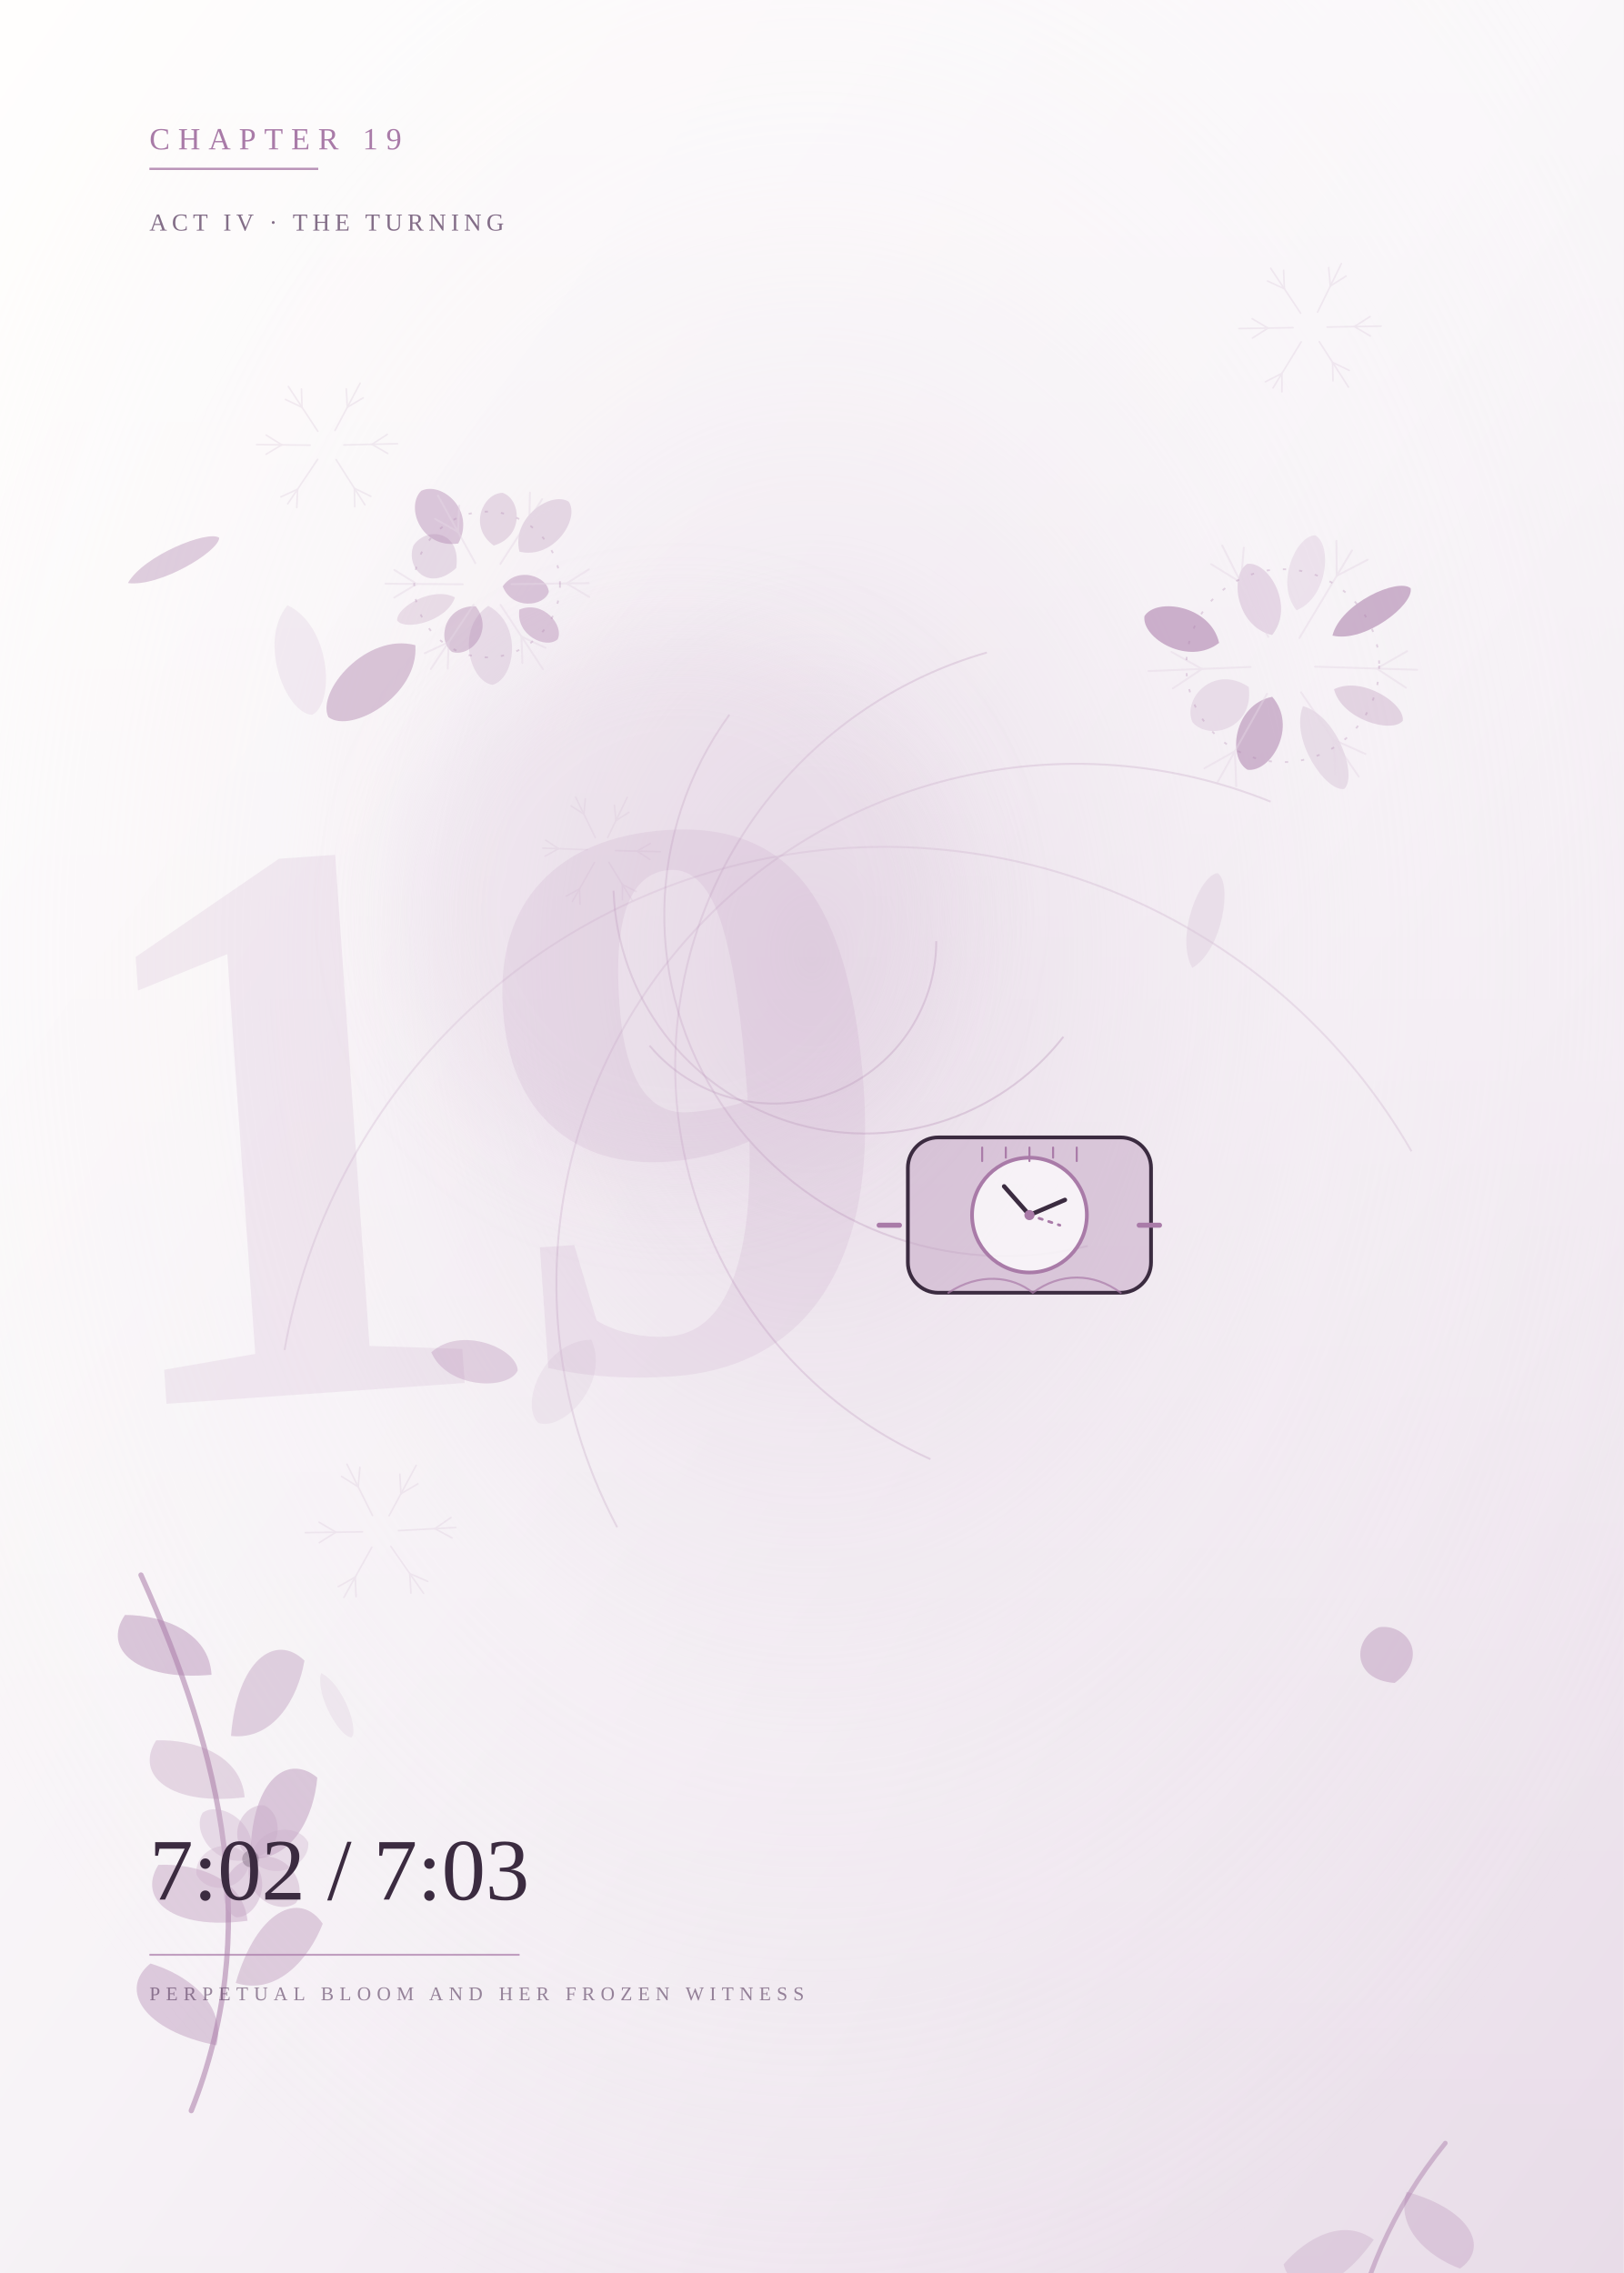
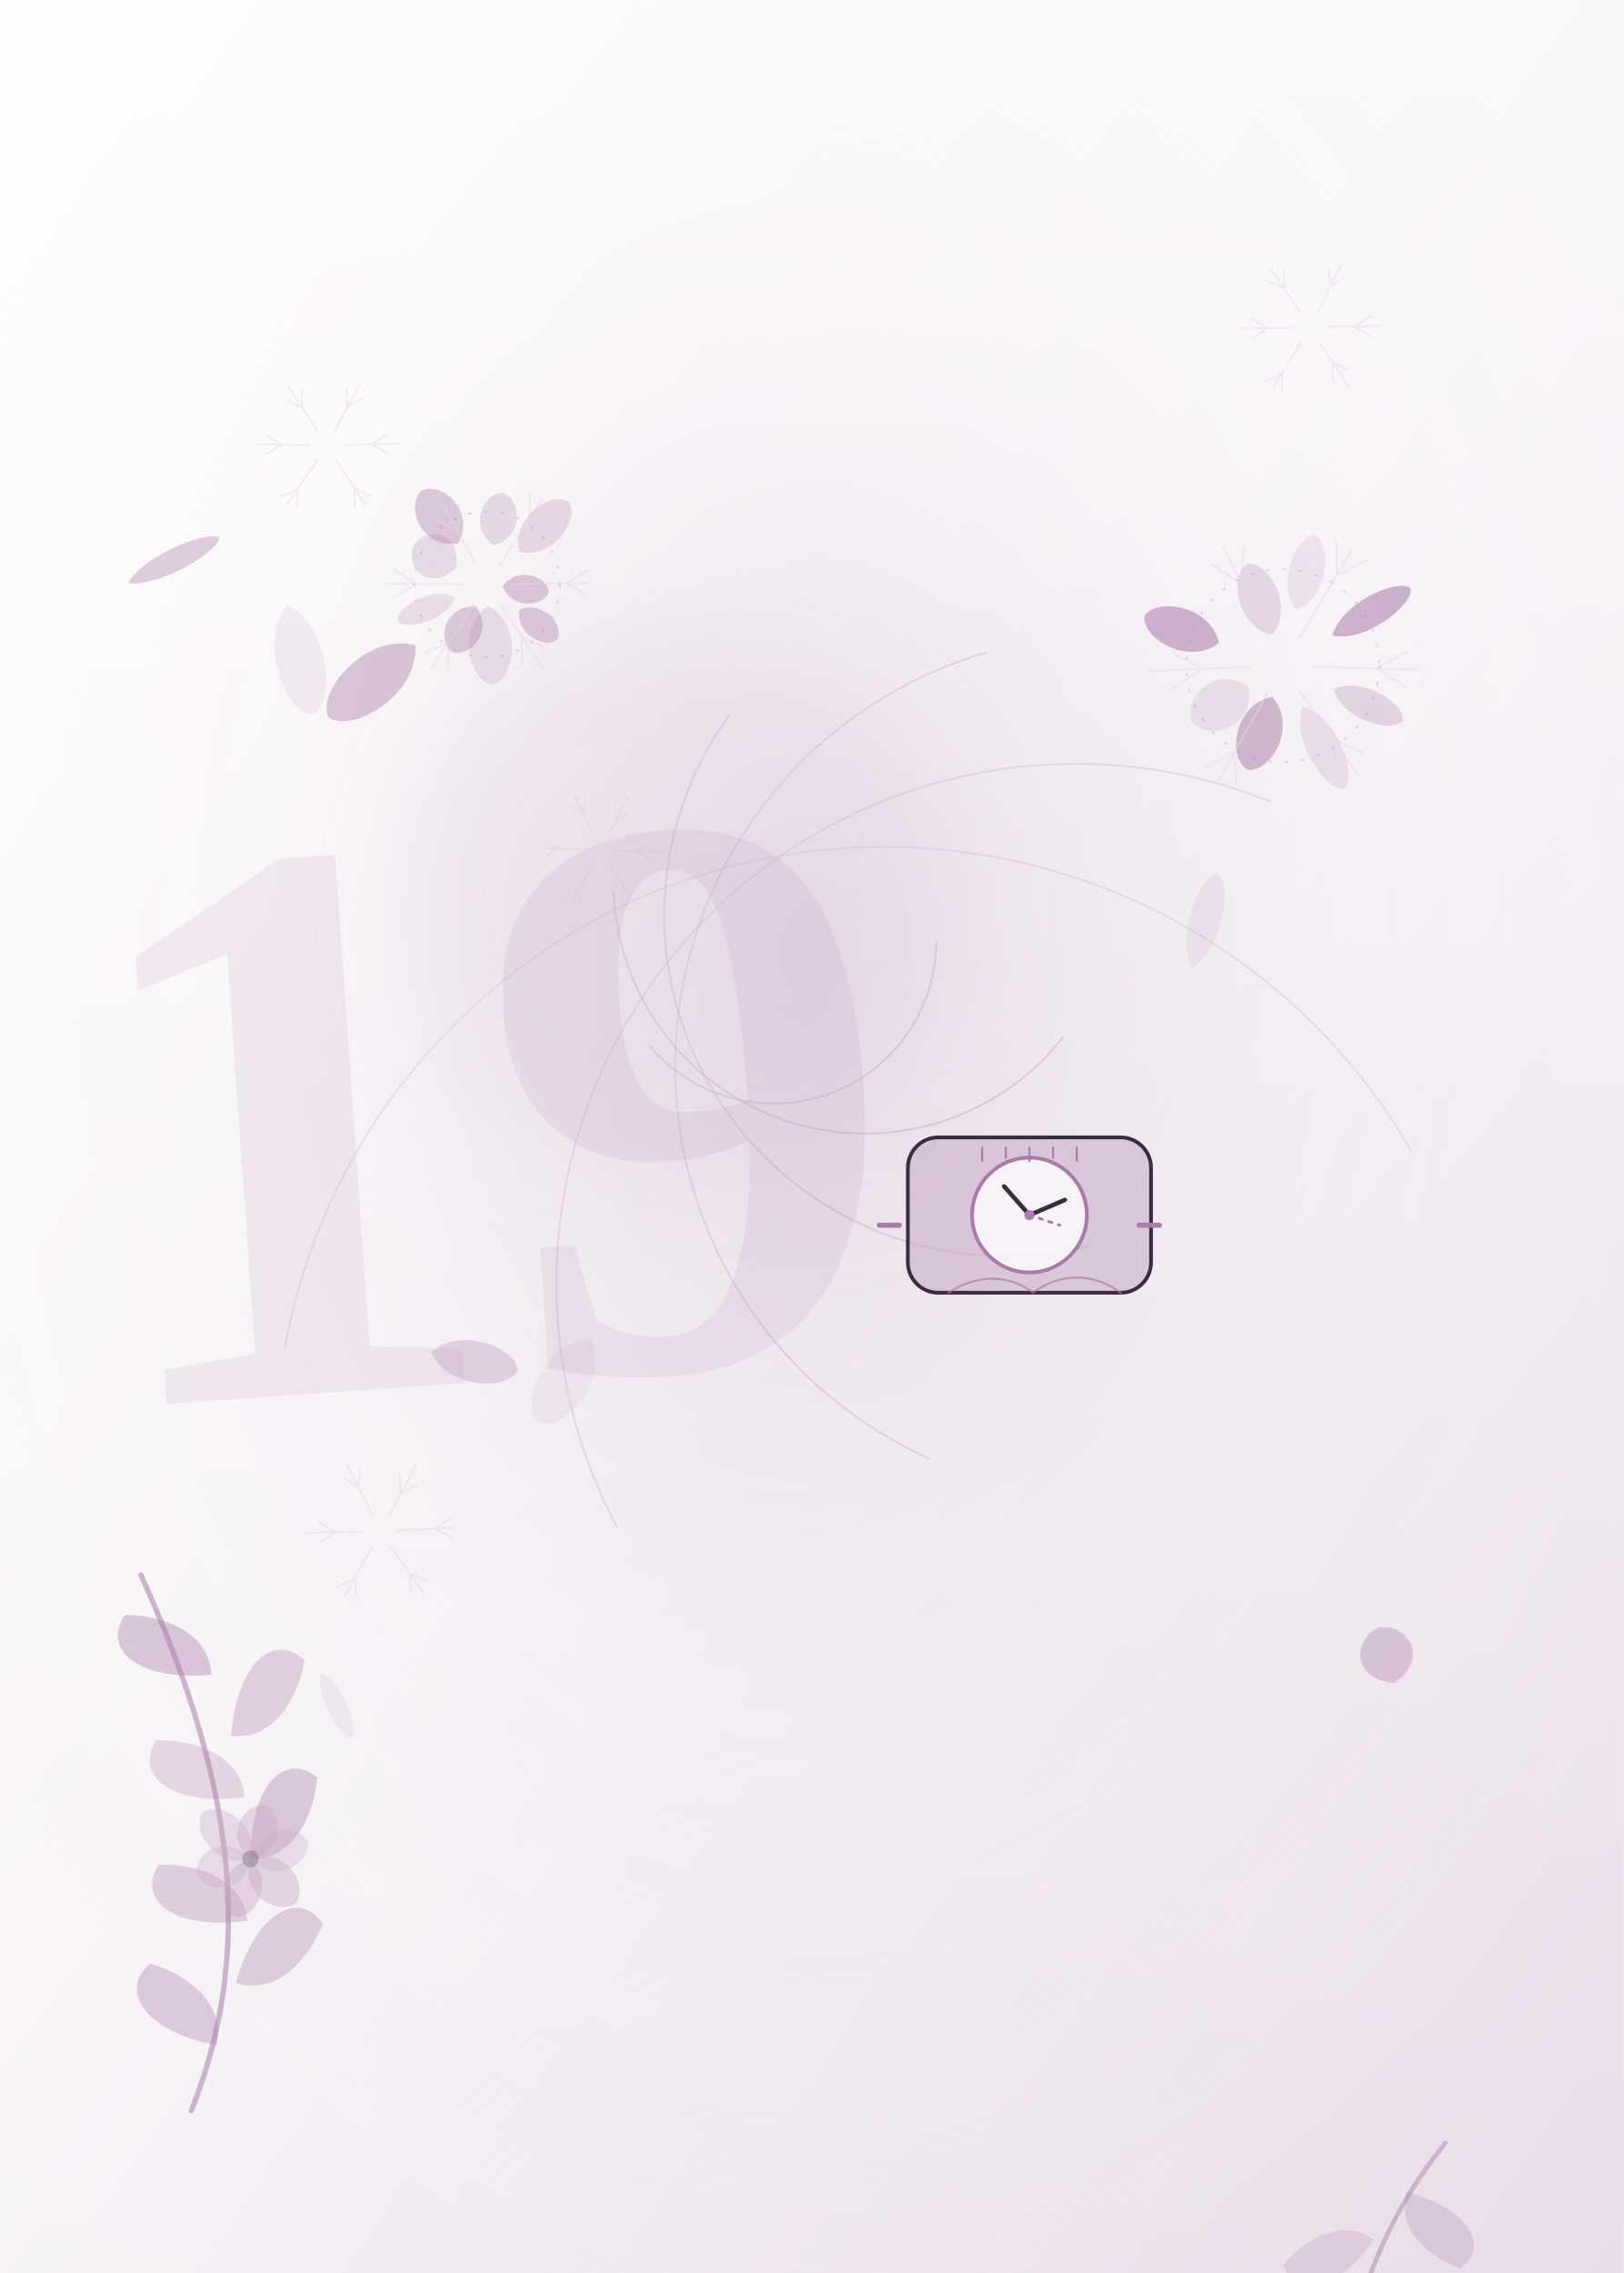
<svg xmlns="http://www.w3.org/2000/svg" viewBox="0 0 1000 1400" width="1000" height="1400" role="img" aria-labelledby="c19-title c19-desc">
  <defs>
    <linearGradient id="c19-bg" x1="0" y1="0" x2="1" y2="1">
      <stop offset="0" stop-color="#FFFDFB" />
      <stop offset="0.48" stop-color="rgb(246, 242, 246)" />
      <stop offset="1" stop-color="rgb(231, 218, 231)" />
    </linearGradient>
    <radialGradient id="c19-halo" cx="50%" cy="42%" r="62%">
      <stop offset="0" stop-color="rgb(212, 189, 212)" stop-opacity="0.7" />
      <stop offset="0.55" stop-color="rgb(238, 229, 238)" stop-opacity="0.24" />
      <stop offset="1" stop-color="rgb(246, 242, 246)" stop-opacity="0" />
    </radialGradient>
    <linearGradient id="c19-accent" x1="0" y1="0" x2="0.9" y2="1">
      <stop offset="0" stop-color="rgb(186, 149, 185)" />
      <stop offset="0.55" stop-color="#A97BA8" />
      <stop offset="1" stop-color="rgb(139, 101, 138)" />
    </linearGradient>
    <linearGradient id="c19-veil" x1="0" y1="0" x2="0" y2="1">
      <stop offset="0" stop-color="#FFFFFF" stop-opacity="0.88" />
      <stop offset="0.55" stop-color="#FFFFFF" stop-opacity="0.4" />
      <stop offset="1" stop-color="#FFFFFF" stop-opacity="0.08" />
    </linearGradient>
    <radialGradient id="c19-spot" cx="50%" cy="46%" r="52%">
      <stop offset="0" stop-color="rgb(231, 218, 231)" stop-opacity="0.58" />
      <stop offset="0.55" stop-color="rgb(243, 237, 243)" stop-opacity="0.16" />
      <stop offset="1" stop-color="rgb(85, 62, 84)" stop-opacity="0.24" />
    </radialGradient>
    <radialGradient id="c19-vignette" cx="50%" cy="48%" r="72%">
      <stop offset="0" stop-color="rgb(85, 62, 84)" stop-opacity="0" />
      <stop offset="0.66" stop-color="rgb(85, 62, 84)" stop-opacity="0" />
      <stop offset="1" stop-color="rgb(85, 62, 84)" stop-opacity="0.32" />
    </radialGradient>
    <filter id="c19-blur" x="-30%" y="-30%" width="160%" height="160%">
      <feGaussianBlur stdDeviation="26" />
    </filter>
    <filter id="c19-soft" x="-20%" y="-20%" width="140%" height="140%">
      <feGaussianBlur stdDeviation="4" />
    </filter>
    <filter id="c19-shadow" x="-30%" y="-30%" width="160%" height="160%">
      <feDropShadow dx="0" dy="10" stdDeviation="14" flood-color="rgb(76, 55, 76)" flood-opacity="0.22" />
    </filter>
  </defs>
  <rect width="1000" height="1400" fill="url(#c19-bg)" />
  <rect width="1000" height="1400" fill="url(#c19-halo)" />
  <rect width="1000" height="1400" fill="url(#c19-veil)" opacity="0.5" />
  <path d="M 576.6 579.72 A 100 100 0 0 1 400 644" fill="none" stroke="#A97BA8" stroke-width="1.2" opacity="0.3" />
  <path d="M 654.91 638.59 A 155 155 0 0 1 377.86 548.57" fill="none" stroke="#A97BA8" stroke-width="1.2" opacity="0.275" />
  <path d="M 669.89 767.43 A 210 210 0 0 1 449.2 440.24" fill="none" stroke="#A97BA8" stroke-width="1.2" opacity="0.25" />
  <path d="M 573.04 898.73 A 265 265 0 0 1 607.79 401.91" fill="none" stroke="#A97BA8" stroke-width="1.2" opacity="0.225" />
  <path d="M 380.13 940.7 A 320 320 0 0 1 782.54 493.77" fill="none" stroke="#A97BA8" stroke-width="1.2" opacity="0.2" />
  <path d="M 175.24 831.5 A 375 375 0 0 1 869.3 709.12" fill="none" stroke="#A97BA8" stroke-width="1.2" opacity="0.175" />
  <circle cx="420" cy="560" r="170" fill="rgb(225, 209, 225)" opacity="0.3" filter="url(#c19-blur)" />
  <g>
    <g>
      <path d="M0 0 C -23.47 -10.63 -15.83 -38.45 0 -40.9 C 15.83 -38.45 23.47 -10.63 0 0 Z" transform="translate(769.04 423.1) rotate(237.99)" fill="rgb(216, 196, 216)" opacity="0.459" stroke="none" stroke-width="1.2" />
      <path d="M0 0 C -20.03 -12.7 -13.51 -45.91 0 -48.84 C 13.51 -45.91 20.03 -12.7 0 0 Z" transform="translate(750.8 395.97) rotate(289.69)" fill="#A97BA8" opacity="0.557" stroke="none" stroke-width="1.2" />
      <path d="M0 0 C -19.29 -12.07 -13.01 -43.65 0 -46.44 C 13.01 -43.65 19.29 -12.07 0 0 Z" transform="translate(783.45 391.15) rotate(340.84)" fill="rgb(191, 156, 190)" opacity="0.33" stroke="none" stroke-width="1.2" />
      <path d="M0 0 C -17 -12.37 -11.46 -44.71 0 -47.57 C 11.46 -44.71 17 -12.37 0 0 Z" transform="translate(798.5 375.88) rotate(373.99)" fill="rgb(216, 196, 216)" opacity="0.368" stroke="none" stroke-width="1.2" />
      <path d="M0 0 C -14.41 -14.64 -9.72 -52.92 0 -56.3 C 9.72 -52.92 14.41 -14.64 0 0 Z" transform="translate(820.6 391.47) rotate(418.81)" fill="#A97BA8" opacity="0.551" stroke="none" stroke-width="1.2" />
      <path d="M0 0 C -15.02 -12.11 -10.13 -43.77 0 -46.57 C 10.13 -43.77 15.02 -12.11 0 0 Z" transform="translate(821.58 424.53) rotate(474.71)" fill="rgb(191, 156, 190)" opacity="0.367" stroke="none" stroke-width="1.2" />
      <path d="M0 0 C -16.42 -14.82 -11.07 -53.59 0 -57.01 C 11.07 -53.59 16.42 -14.82 0 0 Z" transform="translate(802.43 434.92) rotate(513.49)" fill="rgb(216, 196, 216)" opacity="0.481" stroke="none" stroke-width="1.2" />
      <path d="M0 0 C -21.1 -12.34 -14.23 -44.61 0 -47.45 C 14.23 -44.61 21.1 -12.34 0 0 Z" transform="translate(783.51 429.16) rotate(558.7)" fill="#A97BA8" opacity="0.504" stroke="none" stroke-width="1.2" />
      <g stroke="rgb(229, 215, 229)" stroke-width="1.2" opacity="0.451" stroke-linecap="round">
        <line x1="809.86" y1="410.61" x2="872.76" y2="412.54" />
        <line x1="847.87" y1="411.78" x2="866.56" y2="401.1" />
        <line x1="847.87" y1="411.78" x2="865.87" y2="423.59" />
        <line x1="801.23" y1="426.39" x2="836.8" y2="478.31" />
        <line x1="821.24" y1="455.6" x2="840.9" y2="464.38" />
        <line x1="821.24" y1="455.6" x2="822.34" y2="477.1" />
        <line x1="780.3" y1="427.34" x2="749.58" y2="482.26" />
        <line x1="760.52" y1="462.7" x2="761.38" y2="484.22" />
        <line x1="760.52" y1="462.7" x2="741.74" y2="473.23" />
        <line x1="770.14" y1="410.8" x2="707.27" y2="413.33" />
        <line x1="740.24" y1="412.01" x2="722.35" y2="423.99" />
        <line x1="740.24" y1="412.01" x2="721.44" y2="401.5" />
        <line x1="781.06" y1="392.25" x2="752.75" y2="336.05" />
        <line x1="764.22" y1="358.82" x2="745.91" y2="347.49" />
        <line x1="764.22" y1="358.82" x2="766.01" y2="337.36" />
        <line x1="800.23" y1="392.97" x2="832.64" y2="339.02" />
        <line x1="823.24" y1="354.67" x2="823.04" y2="333.14" />
        <line x1="823.24" y1="354.67" x2="842.34" y2="344.73" />
      </g>
      <circle cx="790" cy="410" r="59.4" fill="none" stroke="#A97BA8" stroke-width="1.1" opacity="0.287" stroke-dasharray="2 8" />
    </g>
    <g>
      <path d="M0 0 C -21.73 -7.73 -14.66 -27.96 0 -29.75 C 14.66 -27.96 21.73 -7.73 0 0 Z" transform="translate(280.95 349.86) rotate(298.04)" fill="rgb(216, 196, 216)" opacity="0.58" stroke="none" stroke-width="1.2" />
      <path d="M0 0 C -20.65 -10.32 -13.93 -37.3 0 -39.68 C 13.93 -37.3 20.65 -10.32 0 0 Z" transform="translate(282.24 334.76) rotate(324.87)" fill="#A97BA8" opacity="0.383" stroke="none" stroke-width="1.2" />
      <path d="M0 0 C -17.71 -8.56 -11.94 -30.94 0 -32.91 C 11.94 -30.94 17.71 -8.56 0 0 Z" transform="translate(304.08 336.01) rotate(369.64)" fill="rgb(191, 156, 190)" opacity="0.334" stroke="none" stroke-width="1.2" />
      <path d="M0 0 C -18.5 -11.24 -12.48 -40.63 0 -43.23 C 12.48 -40.63 18.5 -11.24 0 0 Z" transform="translate(319.92 339.8) rotate(404.6)" fill="rgb(216, 196, 216)" opacity="0.603" stroke="none" stroke-width="1.2" />
      <path d="M0 0 C -13.9 -7.43 -9.37 -26.88 0 -28.59 C 9.37 -26.88 13.9 -7.43 0 0 Z" transform="translate(309.61 361.16) rotate(456.9)" fill="#A97BA8" opacity="0.386" stroke="none" stroke-width="1.2" />
      <path d="M0 0 C -13.88 -7.75 -9.36 -28.03 0 -29.82 C 9.36 -28.03 13.88 -7.75 0 0 Z" transform="translate(319.86 375.48) rotate(487.93)" fill="rgb(191, 156, 190)" opacity="0.52" stroke="none" stroke-width="1.2" />
      <path d="M0 0 C -20.94 -12.67 -14.12 -45.8 0 -48.72 C 14.12 -45.8 20.94 -12.67 0 0 Z" transform="translate(300.7 373.16) rotate(536.94)" fill="rgb(216, 196, 216)" opacity="0.5" stroke="none" stroke-width="1.2" />
      <path d="M0 0 C -17.44 -8.23 -11.76 -29.76 0 -31.66 C 11.76 -29.76 17.44 -8.23 0 0 Z" transform="translate(293 373.43) rotate(567.54)" fill="#A97BA8" opacity="0.382" stroke="none" stroke-width="1.2" />
      <path d="M0 0 C -11.77 -9.97 -7.94 -36.03 0 -38.33 C 7.94 -36.03 11.77 -9.97 0 0 Z" transform="translate(280.2 367.96) rotate(608.11)" fill="rgb(191, 156, 190)" opacity="0.289" stroke="none" stroke-width="1.2" />
      <g stroke="rgb(229, 215, 229)" stroke-width="1.2" opacity="0.451" stroke-linecap="round">
        <line x1="315.01" y1="359.8" x2="362.55" y2="359.18" />
        <line x1="348.89" y1="359.36" x2="362.65" y2="350.68" />
        <line x1="348.89" y1="359.36" x2="362.87" y2="367.68" />
        <line x1="308.26" y1="372.53" x2="334.44" y2="412.23" />
        <line x1="321.16" y1="392.1" x2="335.9" y2="399" />
        <line x1="321.16" y1="392.1" x2="321.7" y2="408.36" />
        <line x1="291.68" y1="372.5" x2="265.32" y2="412.07" />
        <line x1="276.35" y1="395.51" x2="275.74" y2="411.76" />
        <line x1="276.35" y1="395.51" x2="261.59" y2="402.34" />
        <line x1="284.99" y1="359.88" x2="237.44" y2="359.52" />
        <line x1="256.7" y1="359.67" x2="242.77" y2="368.06" />
        <line x1="256.7" y1="359.67" x2="242.9" y2="351.06" />
        <line x1="292.73" y1="346.86" x2="269.71" y2="305.26" />
        <line x1="282.08" y1="327.61" x2="267.92" y2="319.59" />
        <line x1="282.08" y1="327.61" x2="282.8" y2="311.36" />
        <line x1="308.14" y1="347.38" x2="333.91" y2="307.43" />
        <line x1="326" y1="319.69" x2="326.37" y2="303.43" />
        <line x1="326" y1="319.69" x2="340.66" y2="312.64" />
      </g>
      <circle cx="300" cy="360" r="44.88" fill="none" stroke="#A97BA8" stroke-width="1.1" opacity="0.287" stroke-dasharray="2 8" />
    </g>
    <path d="M0 0 C -25.59 -9.27 -17.26 -33.51 0 -35.65 C 17.26 -33.51 25.59 -9.27 0 0 Z" transform="translate(858.93 1036.58) rotate(344.23)" fill="#A97BA8" opacity="0.344" stroke="none" stroke-width="1.2" />
    <path d="M0 0 C -15.39 -15.72 -10.38 -56.85 0 -60.48 C 10.38 -56.85 15.39 -15.72 0 0 Z" transform="translate(734.27 596.17) rotate(15.01)" fill="rgb(216, 196, 216)" opacity="0.349" stroke="none" stroke-width="1.2" />
    <path d="M0 0 C -25.33 -18.07 -17.08 -65.34 0 -69.51 C 17.08 -65.34 25.33 -18.07 0 0 Z" transform="translate(255.8 397.39) rotate(230.39)" fill="#A97BA8" opacity="0.412" stroke="none" stroke-width="1.2" />
    <path d="M0 0 C -9.33 -11.4 -6.29 -41.23 0 -43.86 C 6.29 -41.23 9.33 -11.4 0 0 Z" transform="translate(197.71 1030.5) rotate(154.53)" fill="rgb(216, 196, 216)" opacity="0.278" stroke="none" stroke-width="1.2" />
    <path d="M0 0 C -19.98 -14.14 -13.47 -51.12 0 -54.38 C 13.47 -51.12 19.98 -14.14 0 0 Z" transform="translate(265.63 832.95) rotate(101.89)" fill="#A97BA8" opacity="0.281" stroke="none" stroke-width="1.2" />
    <path d="M0 0 C -24.12 -15.81 -16.27 -57.16 0 -60.81 C 16.27 -57.16 24.12 -15.81 0 0 Z" transform="translate(364.22 825.17) rotate(212.69)" fill="rgb(216, 196, 216)" opacity="0.258" stroke="none" stroke-width="1.2" />
    <path d="M0 0 C -11.03 -16.31 -7.44 -58.98 0 -62.74 C 7.44 -58.98 11.03 -16.31 0 0 Z" transform="translate(78.79 359.11) rotate(63.63)" fill="#A97BA8" opacity="0.357" stroke="none" stroke-width="1.2" />
    <path d="M0 0 C -23.15 -17.99 -15.62 -65.05 0 -69.21 C 15.62 -65.05 23.15 -17.99 0 0 Z" transform="translate(177.03 372.78) rotate(167.24)" fill="rgb(216, 196, 216)" opacity="0.265" stroke="none" stroke-width="1.2" />
    <g stroke="rgb(216, 196, 216)" stroke-width="1" opacity="0.3" stroke-linecap="round">
      <line x1="211.82" y1="274.07" x2="244.79" y2="273.29" />
      <line x1="229.05" y1="273.67" x2="238.52" y2="267.54" />
      <line x1="229.05" y1="273.67" x2="238.8" y2="279.33" />
      <line x1="207.01" y1="283.1" x2="224.73" y2="310.91" />
      <line x1="218.27" y1="300.77" x2="228.41" y2="305.71" />
      <line x1="218.27" y1="300.77" x2="218.46" y2="312.05" />
      <line x1="195.61" y1="282.96" x2="177.21" y2="310.32" />
      <line x1="183.26" y1="301.33" x2="182.78" y2="312.6" />
      <line x1="183.26" y1="301.33" x2="173" y2="306.02" />
      <line x1="191" y1="274.2" x2="158.03" y2="273.83" />
      <line x1="173.53" y1="274.01" x2="163.85" y2="279.79" />
      <line x1="173.53" y1="274.01" x2="163.98" y2="268" />
      <line x1="195.7" y1="265.62" x2="177.6" y2="238.06" />
      <line x1="186" y1="250.86" x2="175.8" y2="246.05" />
      <line x1="186" y1="250.86" x2="185.65" y2="239.58" />
      <line x1="206.31" y1="265.13" x2="221.79" y2="236.02" />
      <line x1="213.93" y1="250.79" x2="213.25" y2="239.53" />
      <line x1="213.93" y1="250.79" x2="223.66" y2="245.07" />
    </g>
    <g stroke="rgb(216, 196, 216)" stroke-width="1" opacity="0.3" stroke-linecap="round">
      <line x1="245.46" y1="942.75" x2="280.65" y2="940.83" />
      <line x1="267.82" y1="941.53" x2="277.74" y2="934.68" />
      <line x1="267.82" y1="941.53" x2="278.42" y2="947.26" />
      <line x1="240.71" y1="952.48" x2="260.87" y2="981.39" />
      <line x1="252.36" y1="969.19" x2="263.41" y2="974.02" />
      <line x1="252.36" y1="969.19" x2="253.07" y2="981.23" />
      <line x1="228.94" y1="953.08" x2="211.81" y2="983.89" />
      <line x1="218.77" y1="971.37" x2="219.28" y2="983.42" />
      <line x1="218.77" y1="971.37" x2="208.27" y2="977.29" />
      <line x1="223.22" y1="943.5" x2="187.97" y2="943.98" />
      <line x1="206.84" y1="943.72" x2="196.65" y2="950.16" />
      <line x1="206.84" y1="943.72" x2="196.48" y2="937.56" />
      <line x1="229.38" y1="933.39" x2="213.66" y2="901.85" />
      <line x1="220.6" y1="915.77" x2="210.37" y2="909.38" />
      <line x1="220.6" y1="915.77" x2="221.65" y2="903.76" />
      <line x1="239.62" y1="933.56" x2="256.33" y2="902.53" />
      <line x1="246.91" y1="920.02" x2="246.24" y2="907.99" />
      <line x1="246.91" y1="920.02" x2="257.33" y2="913.96" />
    </g>
    <g stroke="rgb(216, 196, 216)" stroke-width="1" opacity="0.3" stroke-linecap="round">
      <line x1="817.32" y1="201.44" x2="850.55" y2="200.87" />
      <line x1="834.09" y1="201.15" x2="843.67" y2="195.04" />
      <line x1="834.09" y1="201.15" x2="843.88" y2="206.93" />
      <line x1="812.5" y1="210.46" x2="830.47" y2="238.42" />
      <line x1="820.69" y1="223.2" x2="830.93" y2="228.14" />
      <line x1="820.69" y1="223.2" x2="820.93" y2="234.56" />
      <line x1="801.35" y1="210.58" x2="784.01" y2="238.94" />
      <line x1="789.49" y1="229.97" x2="789.5" y2="241.34" />
      <line x1="789.49" y1="229.97" x2="779.36" y2="235.14" />
      <line x1="796.33" y1="201.81" x2="763.1" y2="202.39" />
      <line x1="780.94" y1="202.08" x2="771.35" y2="208.19" />
      <line x1="780.94" y1="202.08" x2="771.15" y2="196.31" />
      <line x1="801" y1="192.9" x2="782.56" y2="165.24" />
      <line x1="790.98" y1="177.87" x2="780.66" y2="173.11" />
      <line x1="790.98" y1="177.87" x2="790.55" y2="166.51" />
      <line x1="811.45" y1="192.21" x2="826.1" y2="162.37" />
      <line x1="819.34" y1="176.15" x2="818.27" y2="164.83" />
      <line x1="819.34" y1="176.15" x2="828.94" y2="170.07" />
    </g>
    <g stroke="rgb(216, 196, 216)" stroke-width="1" opacity="0.3" stroke-linecap="round">
      <line x1="379.13" y1="523.9" x2="406.66" y2="524.58" />
      <line x1="392.32" y1="524.23" x2="400.47" y2="519.5" />
      <line x1="392.32" y1="524.23" x2="400.23" y2="529.35" />
      <line x1="374.97" y1="531.11" x2="389.34" y2="554.61" />
      <line x1="383.34" y1="544.79" x2="391.73" y2="549.07" />
      <line x1="383.34" y1="544.79" x2="383.32" y2="554.21" />
      <line x1="366.13" y1="531.25" x2="352.51" y2="555.19" />
      <line x1="356.91" y1="547.45" x2="357.22" y2="556.87" />
      <line x1="356.91" y1="547.45" x2="348.66" y2="552" />
      <line x1="361.74" y1="523.37" x2="334.21" y2="522.37" />
      <line x1="343.95" y1="522.72" x2="335.74" y2="527.35" />
      <line x1="343.95" y1="522.72" x2="336.1" y2="517.51" />
      <line x1="366.62" y1="515.87" x2="354.57" y2="491.1" />
      <line x1="359.6" y1="501.44" x2="351.65" y2="496.37" />
      <line x1="359.6" y1="501.44" x2="360.51" y2="492.06" />
      <line x1="374.24" y1="515.87" x2="386.29" y2="491.1" />
      <line x1="379.33" y1="505.41" x2="378.42" y2="496.03" />
      <line x1="379.33" y1="505.41" x2="387.28" y2="500.34" />
    </g>
    <g transform="translate(117.8 1300) rotate(-1.86)">
      <path d="M 0 0 C 47.25 -108 27 -216 -20.25 -330.75" fill="none" stroke="#A97BA8" stroke-width="3.24" opacity="0.55" stroke-linecap="round" />
      <path d="M0 0 C -29.7 -35.64 -25.25 -64.8 0 -64.8 C 13.37 -45.36 20.79 -16.2 0 0 Z" transform="translate(16.87 -39.69) rotate(-37.07)" fill="#A97BA8" opacity="0.348" />
      <path d="M0 0 C -29.7 -35.64 -25.25 -64.8 0 -64.8 C 13.37 -45.36 20.79 -16.2 0 0 Z" transform="translate(29.93 -77.73) rotate(57.62)" fill="#A97BA8" opacity="0.33" />
      <path d="M0 0 C -29.7 -35.64 -25.25 -64.8 0 -64.8 C 13.37 -45.36 20.79 -16.2 0 0 Z" transform="translate(38.42 -115.76) rotate(-56.03)" fill="#A97BA8" opacity="0.318" />
      <path d="M0 0 C -29.7 -35.64 -25.25 -64.8 0 -64.8 C 13.37 -45.36 20.79 -16.2 0 0 Z" transform="translate(41.51 -153.8) rotate(41.25)" fill="#A97BA8" opacity="0.373" />
      <g>
        <path d="M0 0 C -20.07 -9.01 -13.54 -32.58 0 -34.66 C 13.54 -32.58 20.07 -9.01 0 0 Z" transform="translate(41.51 -153.8) rotate(255.92)" fill="rgb(199, 169, 198)" opacity="0.331" stroke="none" stroke-width="1.2" />
        <path d="M0 0 C -19.64 -10.64 -13.25 -38.48 0 -40.94 C 13.25 -38.48 19.64 -10.64 0 0 Z" transform="translate(41.51 -153.8) rotate(315.92)" fill="rgb(199, 169, 198)" opacity="0.352" stroke="none" stroke-width="1.2" />
        <path d="M0 0 C -19.36 -8.84 -13.06 -31.97 0 -34.01 C 13.06 -31.97 19.36 -8.84 0 0 Z" transform="translate(41.51 -153.8) rotate(375.92)" fill="rgb(199, 169, 198)" opacity="0.424" stroke="none" stroke-width="1.2" />
        <path d="M0 0 C -19.54 -9.6 -13.18 -34.72 0 -36.94 C 13.18 -34.72 19.54 -9.6 0 0 Z" transform="translate(41.51 -153.8) rotate(435.92)" fill="rgb(199, 169, 198)" opacity="0.313" stroke="none" stroke-width="1.2" />
        <path d="M0 0 C -20.57 -10.14 -13.87 -36.65 0 -38.99 C 13.87 -36.65 20.57 -10.14 0 0 Z" transform="translate(41.51 -153.8) rotate(495.92)" fill="rgb(199, 169, 198)" opacity="0.434" stroke="none" stroke-width="1.2" />
        <path d="M0 0 C -18.09 -9.64 -12.2 -34.85 0 -37.07 C 12.2 -34.85 18.09 -9.64 0 0 Z" transform="translate(41.51 -153.8) rotate(555.92)" fill="rgb(199, 169, 198)" opacity="0.441" stroke="none" stroke-width="1.2" />
        <circle cx="41.51" cy="-153.8" r="5.13" fill="#3B2B40" opacity="0.25" />
      </g>
      <path d="M0 0 C -29.7 -35.64 -25.25 -64.8 0 -64.8 C 13.37 -45.36 20.79 -16.2 0 0 Z" transform="translate(39.13 -191.84) rotate(-55.39)" fill="#A97BA8" opacity="0.26" />
      <path d="M0 0 C -29.7 -35.64 -25.25 -64.8 0 -64.8 C 13.37 -45.36 20.79 -16.2 0 0 Z" transform="translate(31.94 -229.87) rotate(46.15)" fill="#A97BA8" opacity="0.309" />
      <path d="M0 0 C -29.7 -35.64 -25.25 -64.8 0 -64.8 C 13.37 -45.36 20.79 -16.2 0 0 Z" transform="translate(21.18 -267.91) rotate(-53.48)" fill="#A97BA8" opacity="0.395" />
    </g>
    <g transform="translate(890.11 1320) rotate(195.46)">
      <path d="M 0 0 C 42 -96 24 -192 -18 -294" fill="none" stroke="#A97BA8" stroke-width="2.88" opacity="0.45" stroke-linecap="round" />
      <path d="M0 0 C -26.4 -31.68 -22.44 -57.6 0 -57.6 C 11.88 -40.32 18.48 -14.4 0 0 Z" transform="translate(15 -35.28) rotate(-50.28)" fill="#A97BA8" opacity="0.249" />
      <path d="M0 0 C -26.4 -31.68 -22.44 -57.6 0 -57.6 C 11.88 -40.32 18.48 -14.4 0 0 Z" transform="translate(26.61 -69.09) rotate(59.22)" fill="#A97BA8" opacity="0.204" />
      <path d="M0 0 C -26.4 -31.68 -22.44 -57.6 0 -57.6 C 11.88 -40.32 18.48 -14.4 0 0 Z" transform="translate(34.15 -102.9) rotate(-41.52)" fill="#A97BA8" opacity="0.286" />
      <path d="M0 0 C -26.4 -31.68 -22.44 -57.6 0 -57.6 C 11.88 -40.32 18.48 -14.4 0 0 Z" transform="translate(36.89 -136.71) rotate(54.16)" fill="#A97BA8" opacity="0.268" />
      <g>
        <path d="M0 0 C -17.38 -8.25 -11.72 -29.82 0 -31.73 C 11.72 -29.82 17.38 -8.25 0 0 Z" transform="translate(36.89 -136.71) rotate(124.48)" fill="rgb(199, 169, 198)" opacity="0.378" stroke="none" stroke-width="1.2" />
        <path d="M0 0 C -17.57 -7.83 -11.85 -28.3 0 -30.1 C 11.85 -28.3 17.57 -7.83 0 0 Z" transform="translate(36.89 -136.71) rotate(184.48)" fill="rgb(199, 169, 198)" opacity="0.291" stroke="none" stroke-width="1.2" />
        <path d="M0 0 C -17.5 -9.46 -11.8 -34.2 0 -36.38 C 11.8 -34.2 17.5 -9.46 0 0 Z" transform="translate(36.89 -136.71) rotate(244.48)" fill="rgb(199, 169, 198)" opacity="0.28" stroke="none" stroke-width="1.2" />
        <path d="M0 0 C -16.22 -8.63 -10.94 -31.19 0 -33.18 C 10.94 -31.19 16.22 -8.63 0 0 Z" transform="translate(36.89 -136.71) rotate(304.48)" fill="rgb(199, 169, 198)" opacity="0.305" stroke="none" stroke-width="1.2" />
        <path d="M0 0 C -15.75 -8.44 -10.62 -30.5 0 -32.44 C 10.62 -30.5 15.75 -8.44 0 0 Z" transform="translate(36.89 -136.71) rotate(364.48)" fill="rgb(199, 169, 198)" opacity="0.372" stroke="none" stroke-width="1.2" />
        <path d="M0 0 C -17.98 -8.79 -12.13 -31.76 0 -33.79 C 12.13 -31.76 17.98 -8.79 0 0 Z" transform="translate(36.89 -136.71) rotate(424.48)" fill="rgb(199, 169, 198)" opacity="0.412" stroke="none" stroke-width="1.2" />
        <circle cx="36.89" cy="-136.71" r="4.56" fill="#3B2B40" opacity="0.25" />
      </g>
      <path d="M0 0 C -26.4 -31.68 -22.44 -57.6 0 -57.6 C 11.88 -40.32 18.48 -14.4 0 0 Z" transform="translate(34.78 -170.52) rotate(-53.03)" fill="#A97BA8" opacity="0.275" />
      <path d="M0 0 C -26.4 -31.68 -22.44 -57.6 0 -57.6 C 11.88 -40.32 18.48 -14.4 0 0 Z" transform="translate(28.39 -204.33) rotate(43.4)" fill="#A97BA8" opacity="0.28" />
      <path d="M0 0 C -26.4 -31.68 -22.44 -57.6 0 -57.6 C 11.88 -40.32 18.48 -14.4 0 0 Z" transform="translate(18.83 -238.14) rotate(-49.46)" fill="#A97BA8" opacity="0.337" />
    </g>
  </g>
  <text x="312" y="850" font-family="Georgia, 'Times New Roman', serif" font-size="500" font-weight="700" fill="#A97BA8" fill-opacity="0.12" text-anchor="middle" transform="rotate(-4 312 850)">19</text>
  <g transform="translate(634 738) scale(1.04)">
    <g stroke="#3B2B40" stroke-width="2.2" fill="none" stroke-linecap="round">
      <rect x="-72" y="-36" width="144" height="92" rx="18" fill="rgb(199, 169, 198)" fill-opacity="0.55" />
      <circle cx="0" cy="10" r="34" fill="#FFFFFF" fill-opacity="0.78" stroke="#A97BA8" />
      <path d="M 0,10 L -15,-7 M 0,10 L 21,1" stroke="#3B2B40" stroke-width="2.6" />
      <path d="M 0,10 L 18,16" stroke="#A97BA8" stroke-width="1.6" stroke-dasharray="2 4" />
      <circle cx="0" cy="10" r="3" fill="#A97BA8" stroke="none" />
      <path d="M -28,-30 l 0,8 M -14,-30 l 0,6 M 0,-30 l 0,8 M 14,-30 l 0,6 M 28,-30 l 0,8" stroke="#A97BA8" stroke-width="1.2" />
      <path d="M -77,16 l -12,0 M 65,16 l 12,0" stroke="#A97BA8" stroke-width="3" />
      <path d="M -48,56 C -30,44 -10,46 2,56 C 18,44 38,44 54,56" stroke="#A97BA8" stroke-width="1.2" opacity="0.7" />
    </g>
  </g>
-   <g>
-     <line x1="92" y1="104" x2="196" y2="104" stroke="#A97BA8" stroke-width="1.4" opacity="0.8" />
-     <text x="92" y="92" font-family="Georgia, 'Times New Roman', serif" font-size="19" letter-spacing="5" fill="#A97BA8">CHAPTER 19</text>
-     <text x="92" y="142" font-family="Georgia, 'Times New Roman', serif" font-size="15" letter-spacing="3" fill="#5B3F62" fill-opacity="0.75">ACT IV · THE TURNING</text>
-   </g>
-   <g>
-     <text x="92" y="1170" font-family="Georgia, 'Times New Roman', serif" font-size="54" font-weight="400" fill="#3B2B40" text-anchor="start">7:02 / 7:03</text>
-     <line x1="92" y1="1204" x2="320" y2="1204" stroke="#A97BA8" stroke-width="1.2" opacity="0.7" />
-     <text x="92" y="1232" font-family="Georgia, 'Times New Roman', serif" font-size="12" letter-spacing="3.5" fill="#5B3F62" fill-opacity="0.62" text-anchor="start">PERPETUAL BLOOM AND HER FROZEN WITNESS</text>
-   </g>
</svg>
